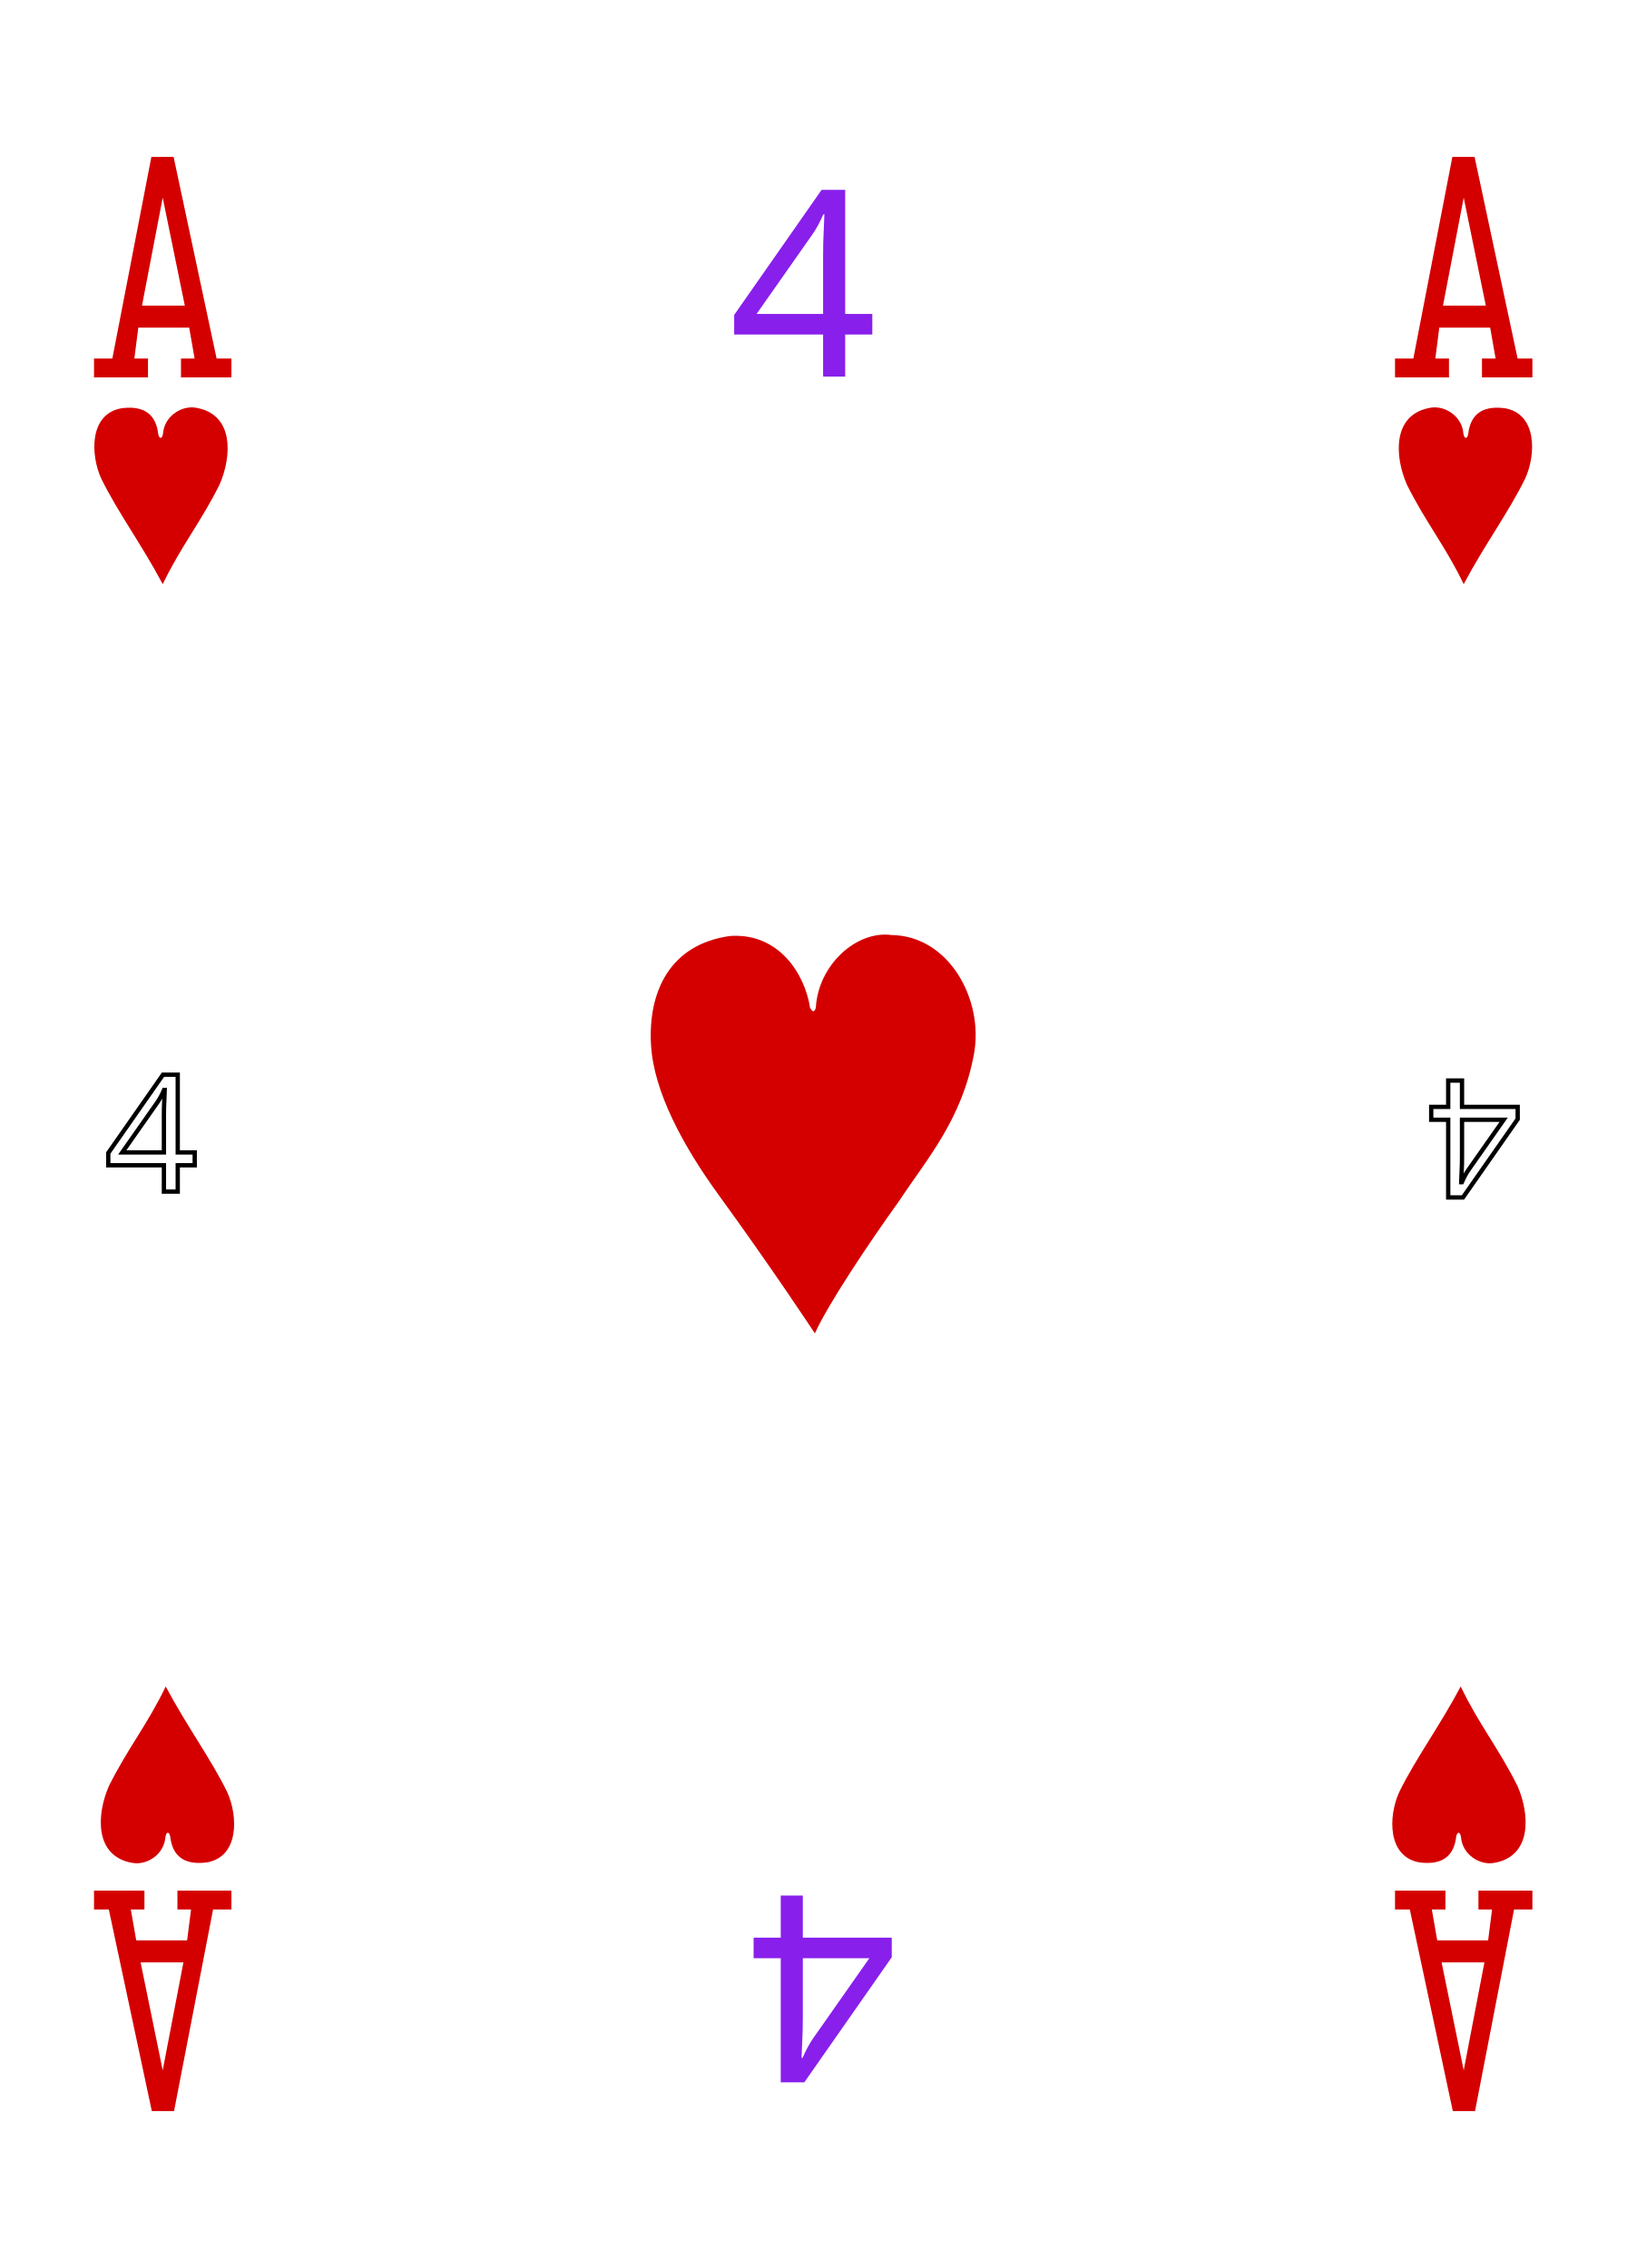
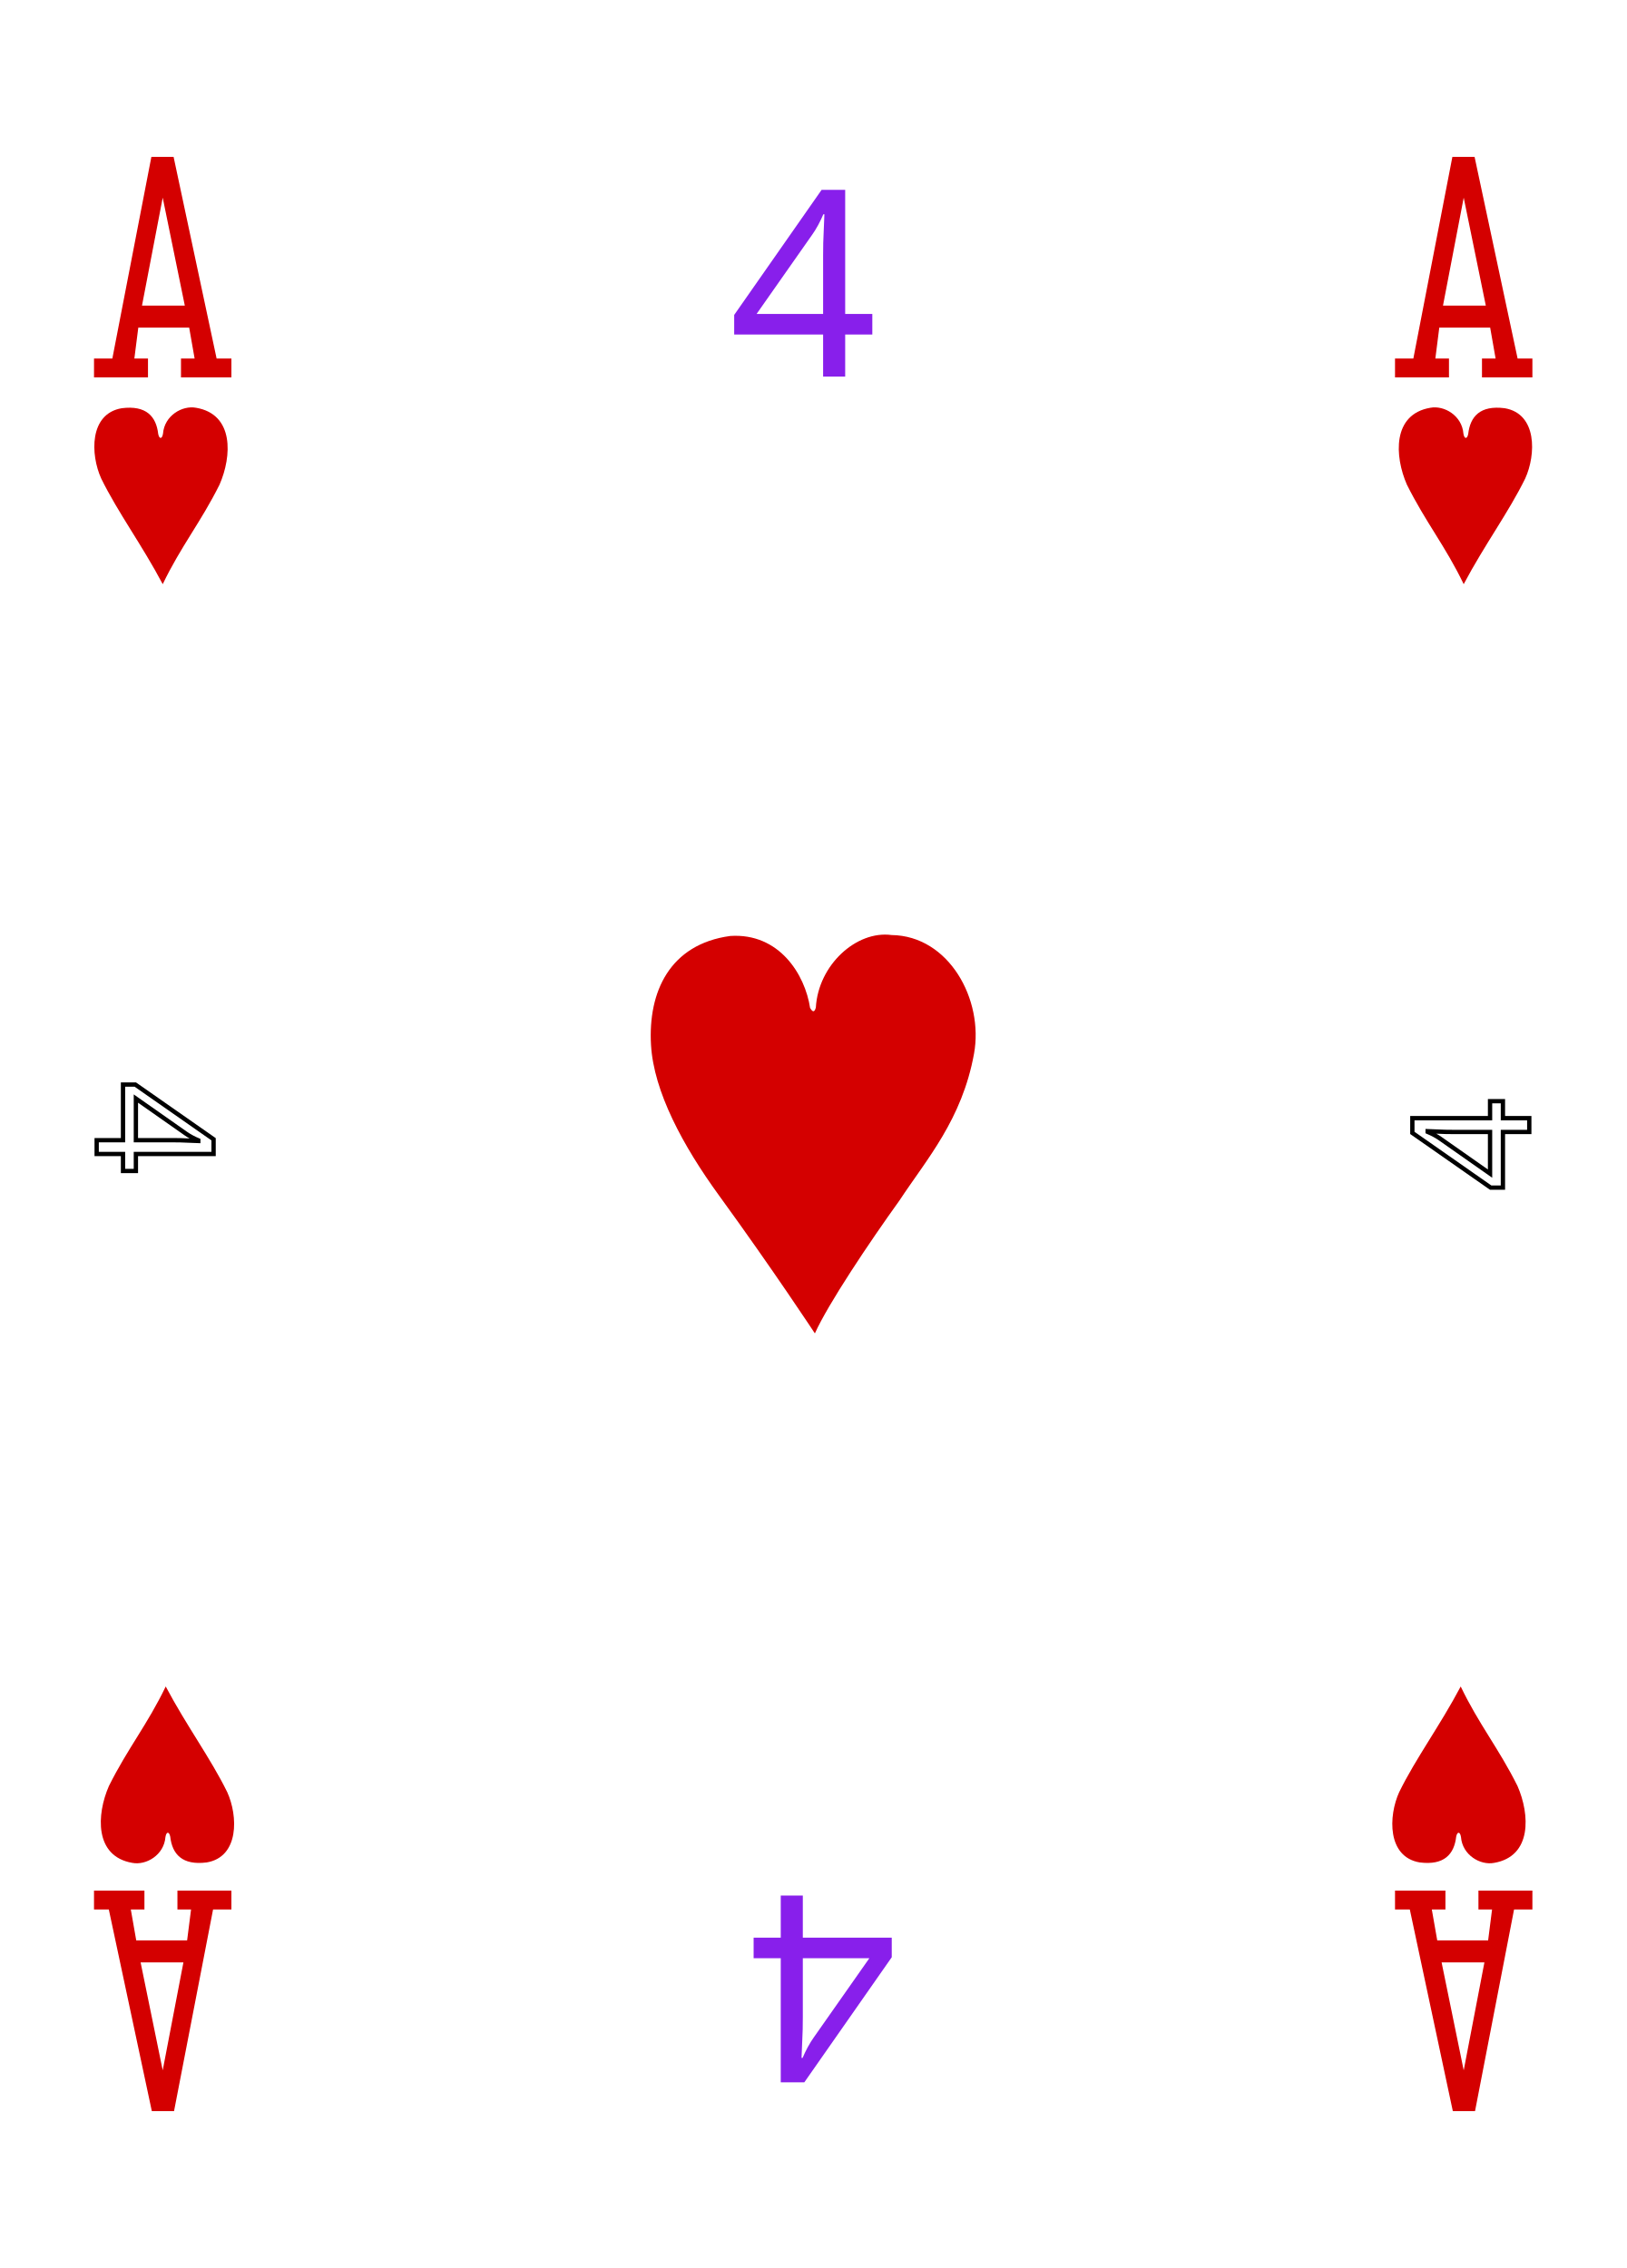
<svg xmlns="http://www.w3.org/2000/svg" xmlns:xlink="http://www.w3.org/1999/xlink" width="224.25" height="312.781" id="svg18947" version="1.1">
  <defs id="defs18949">
    <linearGradient id="linearGradient3006">
      <stop style="stop-color:#ffffff;stop-opacity:1;" offset="0" id="stop3008" />
      <stop id="stop3014" offset="0.377" style="stop-color:#7f7f7f;stop-opacity:1;" />
      <stop style="stop-color:#ffffff;stop-opacity:1;" offset="0.802" id="stop3016" />
      <stop style="stop-color:#cccccc;stop-opacity:1" offset="1" id="stop3010" />
    </linearGradient>
    <linearGradient id="linearGradient3804">
      <stop style="stop-color:#000000;stop-opacity:1;" offset="0" id="stop3806" />
      <stop id="stop3812" offset="0.5" style="stop-color:#333333;stop-opacity:1" />
      <stop style="stop-color:#000000;stop-opacity:1;" offset="1" id="stop3808" />
    </linearGradient>
    <linearGradient id="linearGradient3833">
      <stop style="stop-color:#000000;stop-opacity:1;" offset="0" id="stop3835" />
      <stop id="stop3841" offset="0.5" style="stop-color:#333333;stop-opacity:1" />
      <stop style="stop-color:#000000;stop-opacity:1" offset="1" id="stop3837" />
    </linearGradient>
    <linearGradient id="linearGradient3851">
      <stop style="stop-color:#808080;stop-opacity:1;" offset="0" id="stop3853" />
      <stop id="stop3859" offset="0.5" style="stop-color:#ffffff;stop-opacity:1;" />
      <stop style="stop-color:#808080;stop-opacity:1;" offset="1" id="stop3855" />
    </linearGradient>
    <radialGradient xlink:href="#linearGradient3933-4-3" id="radialGradient3939-7-7" cx="44.15" cy="208.928" fx="44.15" fy="208.928" r="74.727" gradientTransform="matrix(0.9724199,-0.00350785,0.00204639,0.4092987,4026.407,-290.6514)" gradientUnits="userSpaceOnUse" />
    <linearGradient id="linearGradient3933-4-3">
      <stop style="stop-color:#000000;stop-opacity:1;" offset="0" id="stop3935-0-7" />
      <stop style="stop-color:#000000;stop-opacity:0;" offset="1" id="stop3937-9-2" />
    </linearGradient>
    <linearGradient xlink:href="#linearGradient3006-1-5" id="linearGradient3012-2-7" x1="81.906" y1="294.384" x2="178.156" y2="294.384" gradientUnits="userSpaceOnUse" gradientTransform="translate(3914.848,-255.2825)" />
    <linearGradient id="linearGradient3006-1-5">
      <stop style="stop-color:#ffffff;stop-opacity:1;" offset="0" id="stop3008-6-4" />
      <stop id="stop3014-8-12" offset="0.377" style="stop-color:#7f7f7f;stop-opacity:1;" />
      <stop style="stop-color:#ffffff;stop-opacity:1;" offset="0.802" id="stop3016-5-0" />
      <stop style="stop-color:#cccccc;stop-opacity:1" offset="1" id="stop3010-7-0" />
    </linearGradient>
    <linearGradient gradientTransform="translate(3914.848,-376.2825)" xlink:href="#linearGradient3804-6-4" id="linearGradient3810-9-1" x1="65.224" y1="394.696" x2="156.749" y2="394.696" gradientUnits="userSpaceOnUse" />
    <linearGradient id="linearGradient3804-6-4">
      <stop style="stop-color:#000000;stop-opacity:1;" offset="0" id="stop3806-1-6" />
      <stop id="stop3812-4-0" offset="0.5" style="stop-color:#333333;stop-opacity:1" />
      <stop style="stop-color:#000000;stop-opacity:1;" offset="1" id="stop3808-2-7" />
    </linearGradient>
    <radialGradient xlink:href="#linearGradient3024-3-7" id="radialGradient3030-7-1" cx="114.593" cy="428.493" fx="114.593" fy="428.493" r="43.142" gradientTransform="matrix(0.7913852,4.4166814e-8,0,0.4810074,3940.863,-177.7307)" gradientUnits="userSpaceOnUse" />
    <linearGradient id="linearGradient3024-3-7">
      <stop id="stop3028-2-7" offset="0" style="stop-color:#000000;stop-opacity:1" />
      <stop id="stop3026-2-7" offset="1" style="stop-color:#242424;stop-opacity:1;" />
    </linearGradient>
    <linearGradient gradientTransform="translate(3914.848,-376.2825)" xlink:href="#linearGradient3101-2-3" id="linearGradient3113-4-7" gradientUnits="userSpaceOnUse" x1="145.602" y1="375.926" x2="183.78" y2="390.783" />
    <linearGradient id="linearGradient3101-2-3">
      <stop style="stop-color:#000000;stop-opacity:1;" offset="0" id="stop3103-4-3" />
      <stop style="stop-color:#000000;stop-opacity:0;" offset="1" id="stop3105-5-5" />
    </linearGradient>
    <linearGradient gradientTransform="translate(3914.848,-376.2825)" xlink:href="#linearGradient3101-2-3" id="linearGradient3107-7-9" x1="113.006" y1="395.661" x2="116.814" y2="405.196" gradientUnits="userSpaceOnUse" />
    <linearGradient xlink:href="#linearGradient3833-1-81" id="linearGradient3086-3-9" gradientUnits="userSpaceOnUse" gradientTransform="matrix(0.4384643,7.9081918e-4,-6.5324466e-4,0.5308057,903.2701,-3758.355)" x1="-158.781" y1="459.141" x2="-128.625" y2="459.141" />
    <linearGradient id="linearGradient3833-1-81">
      <stop style="stop-color:#000000;stop-opacity:1;" offset="0" id="stop3835-5-82" />
      <stop id="stop3841-2-6" offset="0.5" style="stop-color:#333333;stop-opacity:1" />
      <stop style="stop-color:#000000;stop-opacity:1" offset="1" id="stop3837-7-6" />
    </linearGradient>
    <linearGradient xlink:href="#linearGradient3851-5-38" id="linearGradient3088-8-0" gradientUnits="userSpaceOnUse" gradientTransform="matrix(0.4384643,7.9081918e-4,-6.5324466e-4,0.5308057,970.1511,-3759.495)" x1="-311.312" y1="463.516" x2="-281.156" y2="463.516" />
    <linearGradient id="linearGradient3851-5-38">
      <stop style="stop-color:#808080;stop-opacity:1;" offset="0" id="stop3853-1-0" />
      <stop id="stop3859-7-1" offset="0.5" style="stop-color:#ffffff;stop-opacity:1;" />
      <stop style="stop-color:#808080;stop-opacity:1;" offset="1" id="stop3855-1-2" />
    </linearGradient>
  </defs>
  <g transform="translate(-247.874,-381.6862)" id="layer1">
    <g transform="translate(267.498,-3586.971)" id="g10665" style="display:inline">
      <path d="m -6.661,4020.7 0,-2.6 2.528,0 5.381,-27.808 3.062,0 5.931,27.808 2.041,0 0,2.6 -6.952,0 0,-2.6 1.878,0 -0.748,-4.261 -7.016,0 -0.542,4.261 1.878,0 0,2.6 z m 12.519,-9.895 -3.048,-14.887 -2.856,14.887 z" id="path7183" style="fill:#d40000;fill-opacity:1;display:inline" />
      <path d="m 191.659,4229.395 0,2.6 -2.528,0 -5.381,27.808 -3.062,0 -5.931,-27.808 -2.04,0 0,-2.6 6.952,0 0,2.6 -1.878,0 0.748,4.261 7.016,0 0.542,-4.261 -1.878,0 0,-2.6 z m -12.519,9.895 3.048,14.887 2.856,-14.887 z" id="path7186" style="fill:#d40000;fill-opacity:1;display:inline" />
      <path style="fill:#d40000;fill-opacity:1;display:inline" id="path7183-79" d="m 172.717,4020.7 0,-2.6 2.528,0 5.381,-27.808 3.062,0 5.931,27.808 2.04,0 0,2.6 -6.952,0 0,-2.6 1.878,0 -0.748,-4.261 -7.016,0 -0.542,4.261 1.878,0 0,2.6 z m 12.519,-9.895 -3.048,-14.887 -2.856,14.887 z" />
      <path style="fill:#d40000;fill-opacity:1;display:inline" id="path7186-9" d="m 12.281,4229.395 0,2.6 -2.528,0 -5.381,27.808 -3.062,0 -5.931,-27.808 -2.041,0 0,-2.6 6.952,0 0,2.6 -1.878,0 0.748,4.261 7.016,0 0.542,-4.261 -1.878,0 0,-2.6 z m -12.519,9.895 3.048,14.887 2.856,-14.887 z" />
      <path style="fill:#d40000;fill-opacity:1;display:inline" id="path8626-7" d="m 190.666,4034.653 c 1.504,-3.299 1.669,-8.935 -2.823,-9.698 -3.384,-0.435 -4.761,1.138 -5.035,3.555 -0.135,0.706 -0.534,0.749 -0.66,-0.055 -0.194,-2.479 -2.648,-3.926 -4.566,-3.562 -5.25,0.898 -4.944,6.677 -3.229,10.598 2.594,5.205 5.321,8.491 7.833,13.729 2.886,-5.454 6.182,-9.885 8.479,-14.566 z" />
      <path style="fill:#d40000;fill-opacity:1;display:inline" id="path8648-6" d="m 11.705,4215.807 c 1.504,3.299 1.669,8.935 -2.823,9.698 -3.384,0.435 -4.761,-1.138 -5.035,-3.555 -0.135,-0.706 -0.534,-0.749 -0.66,0.055 -0.194,2.479 -2.648,3.926 -4.566,3.562 -5.25,-0.898 -4.944,-6.677 -3.229,-10.598 2.594,-5.206 5.321,-8.491 7.833,-13.729 2.886,5.454 6.182,9.885 8.479,14.566 z" />
      <path style="fill:#d40000;fill-opacity:1;display:inline" id="path8626" d="m -5.667,4034.654 c -1.504,-3.299 -1.669,-8.935 2.823,-9.698 3.384,-0.435 4.761,1.138 5.035,3.555 0.135,0.706 0.534,0.749 0.66,-0.055 0.194,-2.479 2.648,-3.926 4.566,-3.562 5.25,0.898 4.944,6.677 3.229,10.598 -2.594,5.205 -5.321,8.491 -7.833,13.729 -2.886,-5.454 -6.182,-9.885 -8.479,-14.566 z" />
      <path style="fill:#d40000;fill-opacity:1;display:inline" id="path8512" d="m 81.052,4097.738 c 6.787,-0.451 10.325,5.346 11.015,9.915 0.412,0.726 0.637,0.521 0.795,-0.04 0.332,-5.865 5.581,-10.659 10.443,-10.004 7.912,0.103 12.72,8.907 11.368,16.358 -1.652,9.102 -6.555,14.584 -10.267,20.229 -4.2,5.845 -9.854,14.288 -11.676,18.351 0,0 -5.746,-8.744 -13.221,-19.028 -4.999,-6.877 -8.999,-14.328 -9.372,-20.744 -0.426,-7.33 2.583,-13.9 10.915,-15.036 z" />
      <path style="fill:#d40000;fill-opacity:1;display:inline" id="path8648" d="m 173.294,4215.807 c -1.504,3.299 -1.669,8.935 2.823,9.698 3.384,0.436 4.761,-1.138 5.035,-3.555 0.135,-0.706 0.534,-0.749 0.66,0.055 0.194,2.479 2.648,3.926 4.566,3.562 5.25,-0.898 4.944,-6.677 3.229,-10.598 -2.594,-5.206 -5.321,-8.491 -7.833,-13.729 -2.886,5.454 -6.182,9.885 -8.479,14.566 z" />
    </g>
    <g id="g4761" transform="matrix(0.95,0,0,0.95,17.99727,26.90416)" />
    <g id="g439174" transform="matrix(0.95,0,0,0.95,17.99821,26.90384)">
      <g style="fill:#881feb;fill-opacity:1" transform="translate(-9.7e-4,3.2e-4)" id="layer1-6">
        <text xml:space="preserve" style="font-size:37.746px;font-style:normal;font-variant:normal;font-weight:normal;font-stretch:normal;text-align:start;line-height:125%;letter-spacing:0px;word-spacing:0px;writing-mode:lr-tb;text-anchor:start;fill:#881feb;fill-opacity:1;stroke:none;font-family:Card Characters;-inkscape-font-specification:Card Characters" x="347.733" y="428.123" id="text70860">
          <tspan id="tspan70862" x="347.733" y="428.123">4</tspan>
        </text>
      </g>
-       <g id="layer1-6-7" transform="matrix(0,-0.6259637,0.6259637,0,6.824016,764.4693)" style="fill:none;stroke:#000000;stroke-opacity:1">
-         <text id="text70860-7" y="-348.31" x="399.965" style="font-style:normal;font-variant:normal;font-weight:normal;font-stretch:normal;font-size:37.746px;line-height:125%;font-family:'Card Characters';-inkscape-font-specification:'Card Characters';text-align:start;letter-spacing:0px;word-spacing:0px;writing-mode:lr-tb;text-anchor:start;fill:none;stroke:#000000;stroke-opacity:1" xml:space="preserve" transform="matrix(0,1,-1,0,0,0)">
+       <g id="layer1-6-7" transform="matrix(0.6259637,0,0,0.6259637,37.97568,280.0343)" style="fill:none;stroke:#000000;stroke-opacity:1">
+         <text id="text70860-7" y="-348.31" x="399.965" style="font-size:37.746px;font-style:normal;font-variant:normal;font-weight:normal;font-stretch:normal;text-align:start;line-height:125%;letter-spacing:0px;word-spacing:0px;writing-mode:lr-tb;text-anchor:start;fill:none;stroke:#000000;stroke-opacity:1;font-family:Card Characters;-inkscape-font-specification:Card Characters" xml:space="preserve" transform="matrix(0,1,-1,0,0,0)">
          <tspan y="-348.31" x="399.965" id="tspan73422">4</tspan>
        </text>
      </g>
    </g>
    <g id="g439182" transform="matrix(-0.95,0,0,-0.95,701.9301,1049.823)">
      <g id="g439184" transform="translate(-9.7e-4,3.2e-4)" style="fill:#881feb;fill-opacity:1">
        <text id="text439186" y="428.123" x="347.733" style="font-size:37.746px;font-style:normal;font-variant:normal;font-weight:normal;font-stretch:normal;text-align:start;line-height:125%;letter-spacing:0px;word-spacing:0px;writing-mode:lr-tb;text-anchor:start;fill:#881feb;fill-opacity:1;stroke:none;font-family:Card Characters;-inkscape-font-specification:Card Characters" xml:space="preserve">
          <tspan y="428.123" x="347.733" id="tspan439188">4</tspan>
        </text>
      </g>
-       <g style="fill:none;stroke:#000000;stroke-opacity:1" transform="matrix(0,-0.6259637,0.6259637,0,6.824016,764.4693)" id="g439190">
-         <text transform="matrix(0,1,-1,0,0,0)" xml:space="preserve" style="font-style:normal;font-variant:normal;font-weight:normal;font-stretch:normal;font-size:37.746px;line-height:125%;font-family:'Card Characters';-inkscape-font-specification:'Card Characters';text-align:start;letter-spacing:0px;word-spacing:0px;writing-mode:lr-tb;text-anchor:start;fill:none;stroke:#000000;stroke-opacity:1" x="399.965" y="-348.31" id="text439192">
+       <g style="fill:none;stroke:#000000;stroke-opacity:1" transform="matrix(0.6259637,0,0,0.6259637,37.97568,280.0343)" id="g439190">
+         <text transform="matrix(0,1,-1,0,0,0)" xml:space="preserve" style="font-size:37.746px;font-style:normal;font-variant:normal;font-weight:normal;font-stretch:normal;text-align:start;line-height:125%;letter-spacing:0px;word-spacing:0px;writing-mode:lr-tb;text-anchor:start;fill:none;stroke:#000000;stroke-opacity:1;font-family:Card Characters;-inkscape-font-specification:Card Characters" x="399.965" y="-348.31" id="text439192">
          <tspan id="tspan439194" x="399.965" y="-348.31">4</tspan>
        </text>
      </g>
    </g>
  </g>
</svg>
